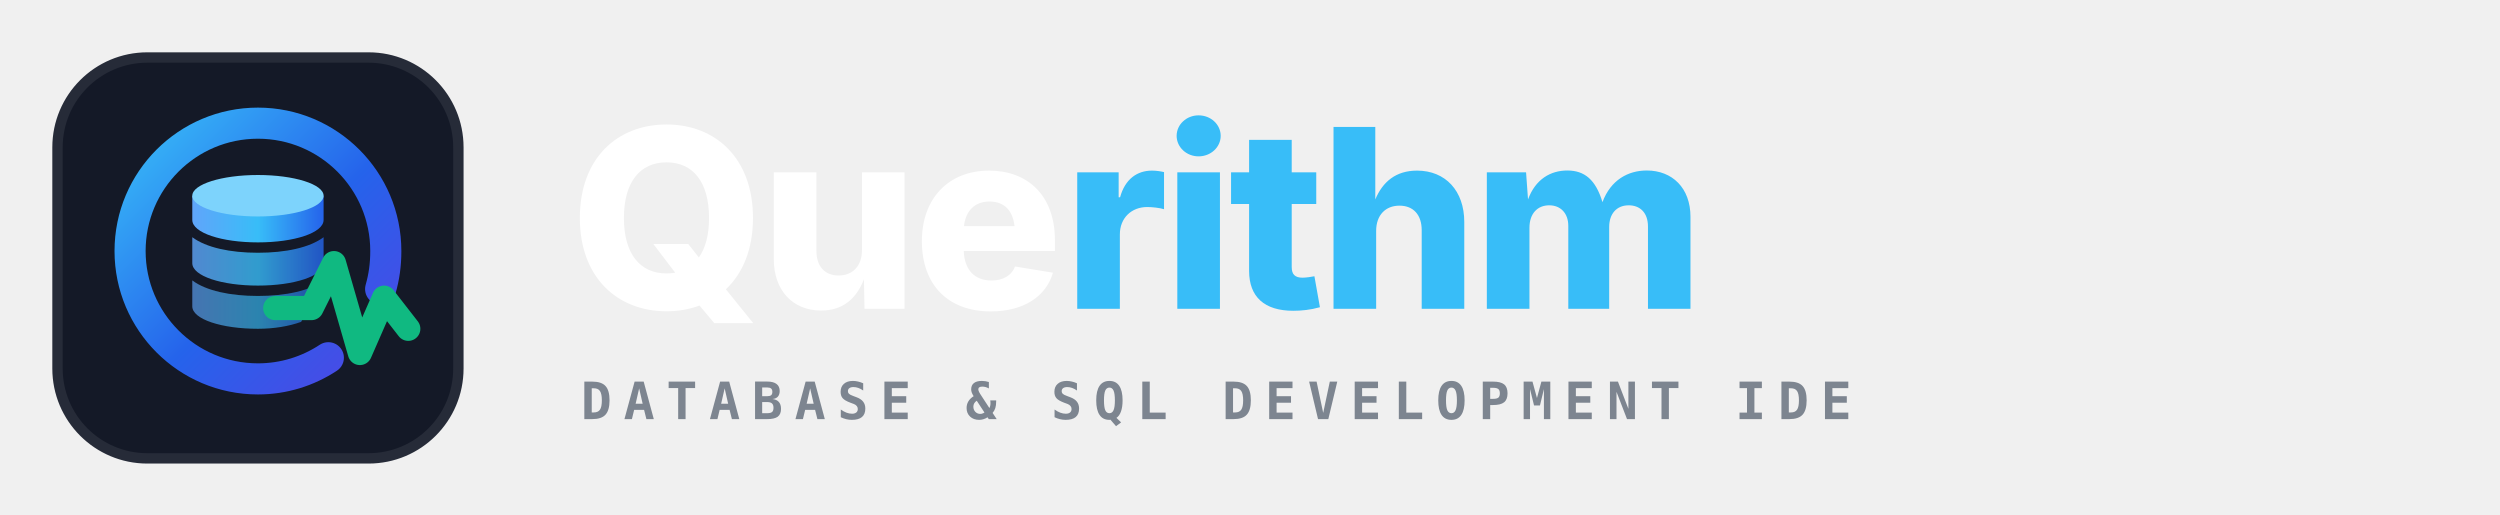
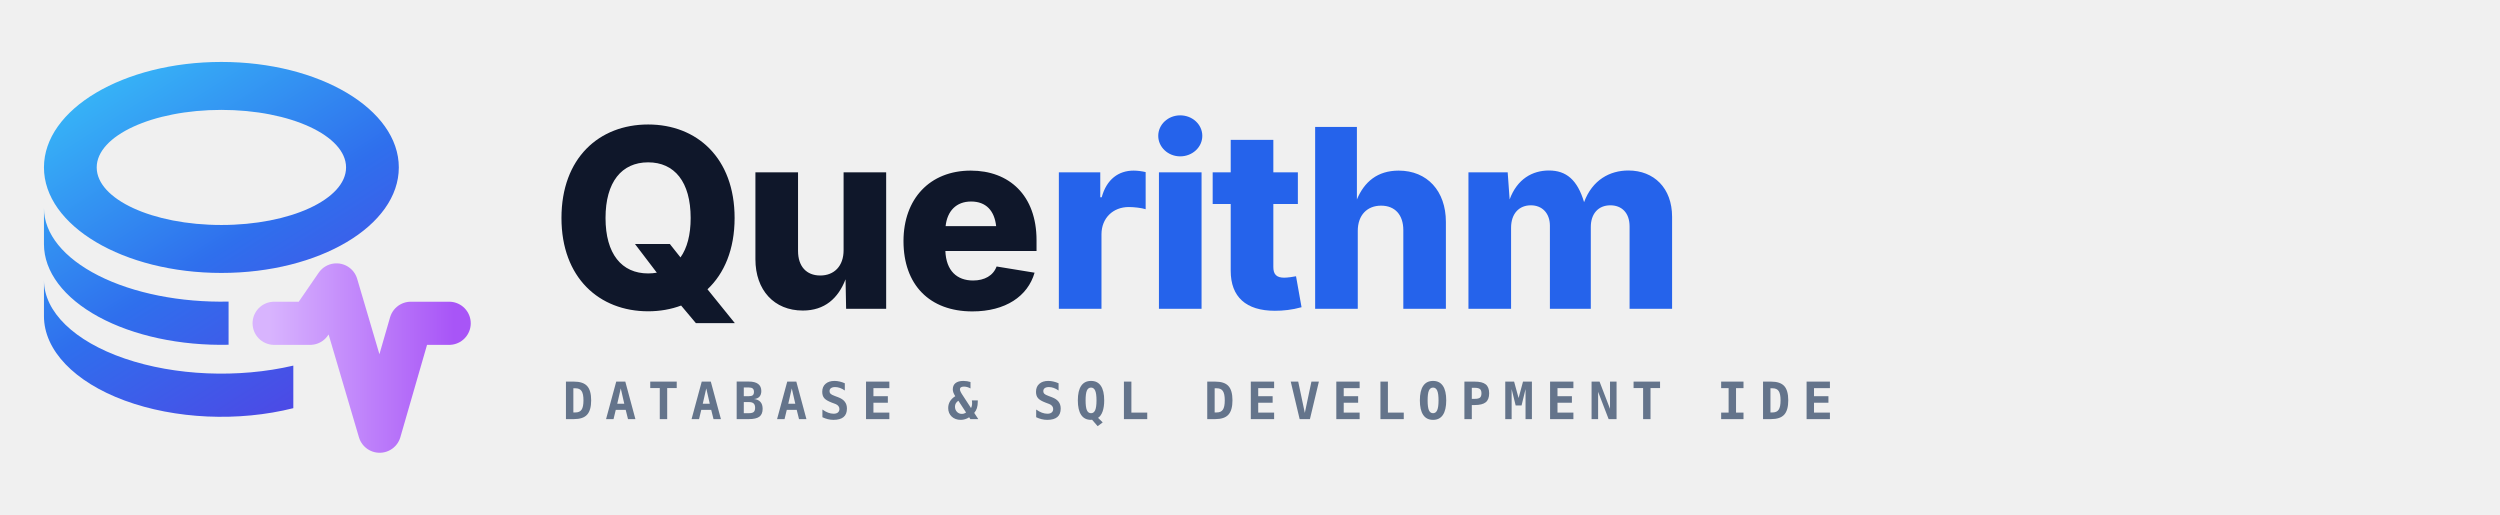
<svg xmlns="http://www.w3.org/2000/svg" viewBox="0 0 680 140">
-   <defs>
-     <linearGradient id="w-qring" x1="0%" y1="0%" x2="100%" y2="100%">
-       <stop offset="0%" stop-color="#38BDF8" />
-       <stop offset="55%" stop-color="#2563EB" />
-       <stop offset="100%" stop-color="#4F46E5" />
-     </linearGradient>
-     <linearGradient id="w-dbplat" x1="0%" y1="0%" x2="100%" y2="0%">
-       <stop offset="0%" stop-color="#60A5FA" />
-       <stop offset="50%" stop-color="#38BDF8" />
-       <stop offset="100%" stop-color="#2563EB" />
-     </linearGradient>
-   </defs>
-   <g transform="translate(10, 10) scale(0.235)">
-     <rect width="464" height="464" x="24" y="24" rx="104" fill="#141927" stroke="#262B38" stroke-width="12" />
-     <path d="M398 292 C402 278 404 264 404 248 C404 166.3 337.7 100 256 100 C174.3 100 108 166.3 108 248 C108 329.7 174.3 396 256 396 C286 396 314 387 337.5 371.5" fill="none" stroke="url(#w-qring)" stroke-width="36" stroke-linecap="round" />
-     <path d="M180 184 V212 C180 227 214 238 256 238 C298 238 332 227 332 212 V184 Z" fill="url(#w-dbplat)" />
-     <ellipse cx="256" cy="184" rx="76" ry="24" fill="#7DD3FC" />
-     <path d="M180 232 V262 C180 277 214 288 256 288 C298 288 332 277 332 262 V232 C316 244 288 250 256 250 C224 250 196 244 180 232 Z" fill="url(#w-dbplat)" opacity="0.8" />
-     <path d="M180 282 V312 C180 327 214 338 256 338 C275 338 292 335 306 330 L332 282 C316 294 288 300 256 300 C224 300 196 294 180 282 Z" fill="url(#w-dbplat)" opacity="0.65" />
-     <path d="M276 314 L318 314 L344 262 L374 366 L402 302 L430 338" fill="none" stroke="#10B981" stroke-width="28" stroke-linecap="round" stroke-linejoin="round" />
-   </g>
-   <text x="155" y="84" fill="#FFFFFF" font-family="Inter, -apple-system, sans-serif" font-weight="800" font-size="68" letter-spacing="-1.5">Que<tspan fill="#38BDF8">rithm</tspan>
+   <svg x="10" y="10" width="120" height="120" viewBox="102 71 368 368">
+     <defs>
+       <linearGradient id="wl-body" gradientUnits="userSpaceOnUse" x1="140" y1="92" x2="330" y2="390">
+         <stop offset="0" stop-color="#38BDF8" />
+         <stop offset="0.55" stop-color="#2F6FED" />
+         <stop offset="1" stop-color="#4F46E5" />
+       </linearGradient>
+       <linearGradient id="wl-pulse" gradientUnits="userSpaceOnUse" x1="296" y1="0" x2="450" y2="0">
+         <stop offset="0" stop-color="#D8B4FE" />
+         <stop offset="1" stop-color="#A855F7" />
+       </linearGradient>
+     </defs>
+     <path fill-rule="evenodd" fill="url(#wl-body)" d="M108 180 A148 88 0 0 1 404 180 A148 88 0 0 1 108 180 Z M152 180 A104 48 0 0 0 360 180 A104 48 0 0 0 152 180 Z M108 214 A148 78 0 0 0 262 291.9 L262 327.9 A148 84 0 0 1 108 244 Z M108 274 A148 78 0 0 0 316 345.3 L316 380.8 A148 84 0 0 1 108 304 Z" />
+     <path d="M300 310 L330 310 L352 278 L388 400 L414 310 L446 310" fill="none" stroke="url(#wl-pulse)" stroke-width="36" stroke-linecap="round" stroke-linejoin="round" />
+   </svg>
+   <text x="150" y="84" fill="#0F172A" font-family="Inter, -apple-system, Segoe UI, sans-serif" font-weight="800" font-size="68" letter-spacing="-1.5">Que<tspan fill="#2563EB">rithm</tspan>
  </text>
-   <text x="158" y="114" fill="#7D8590" font-family="JetBrains Mono, monospace" font-weight="600" font-size="14" letter-spacing="3.2">DATABASE &amp; SQL DEVELOPMENT IDE</text>
+   <text x="153" y="114" fill="#64748B" font-family="JetBrains Mono, Consolas, monospace" font-weight="600" font-size="14" letter-spacing="3.2">DATABASE &amp; SQL DEVELOPMENT IDE</text>
</svg>
